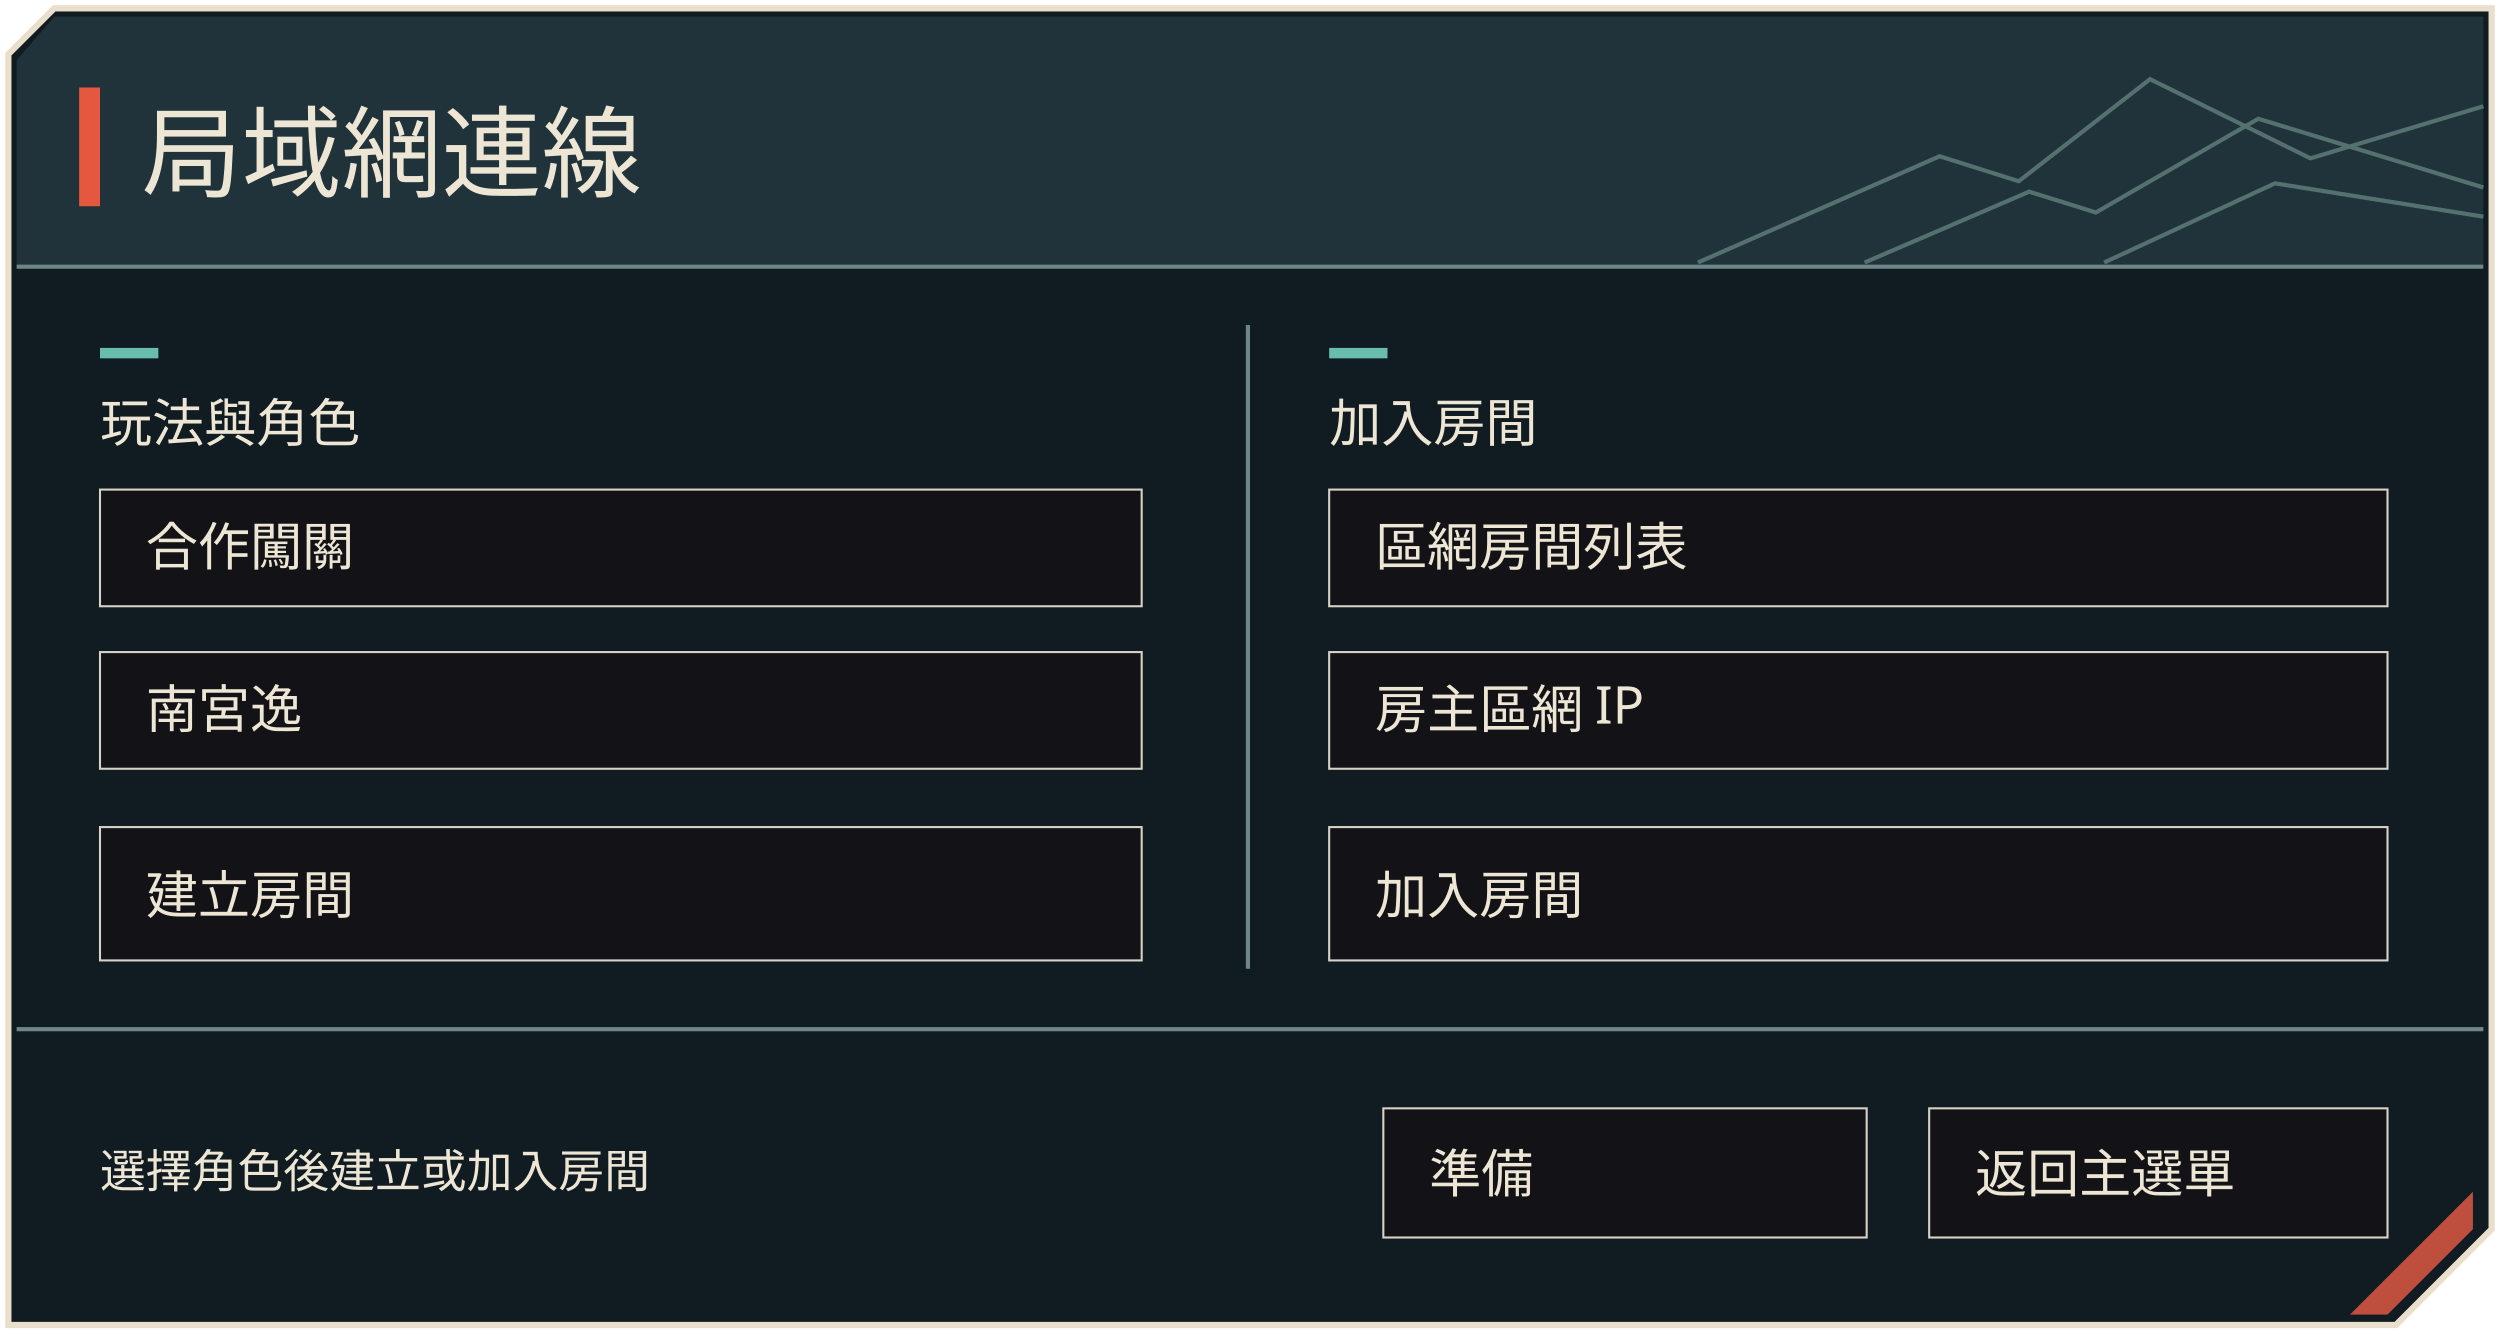
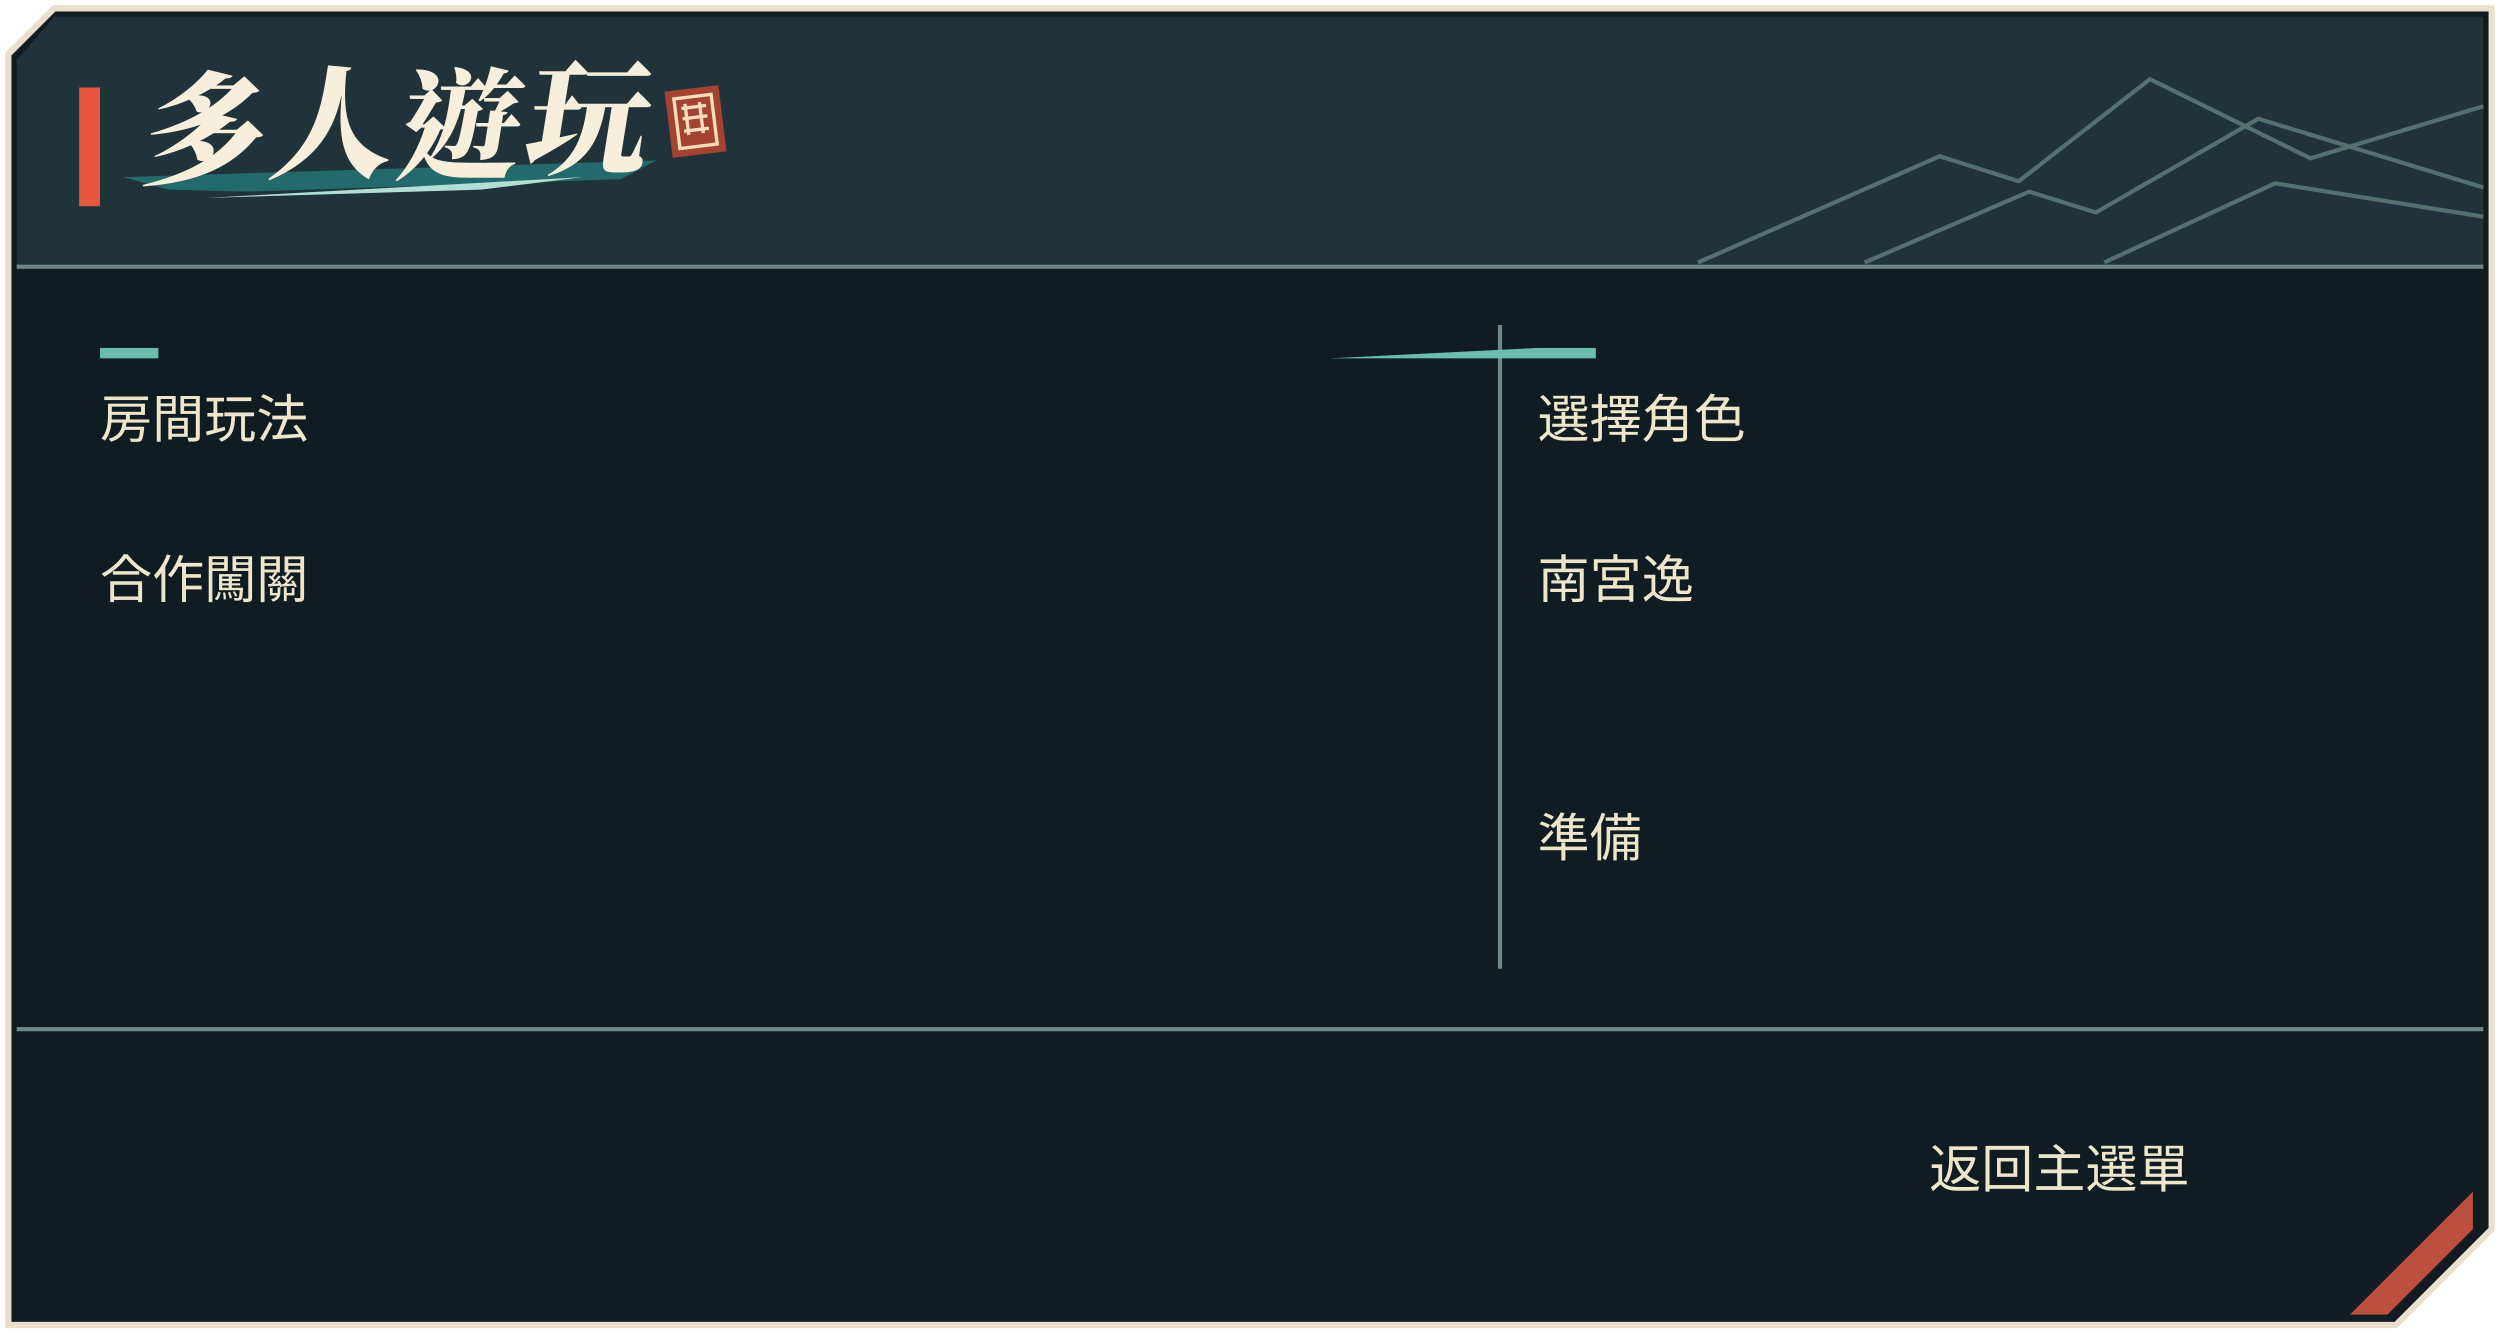
<svg xmlns="http://www.w3.org/2000/svg" viewBox="0 0 1200 640" width="1200" height="640">
  <path fill="#101c22" stroke="#e9dfcc" stroke-width="3" d="M26 4H1196V590L1150 636H4V26Z" />
  <path fill="#20333a" d="M26 8H1192V127H8V29Z" />
-   <path fill="none" stroke="#6e8786" stroke-width="2" d="M8 128H1192M8 494H1192M599 156V465" />
+   <path fill="none" stroke="#6e8786" stroke-width="2" d="M8 128H1192M8 494H1192M720 156V465" />
  <path fill="#e65740" d="M38 42H48V99H38Z" />
-   <path fill="#68bdac" d="M48 167H76V172H48ZM638 167H666V172H638Z" />
+   <path fill="#68bdac" d="M48 167H76V172H48ZM738 167H766V172H638Z" />
  <g fill="none" stroke="#54716f" stroke-width="2">
    <path d="M815 126l116-51 38 12 63-49 77 38 83-25M895 126l79-34 32 10 78-45 108 33M1010 126l82-38 100 16" />
  </g>
  <path fill="#be4e3d" d="M1128 631l59-59v18l-41 41Z" />
-   <text x="68" y="91" font-family="Microsoft JhengHei,sans-serif" font-size="48" fill="#eee6d4">局域網連線</text>
-   <text x="48" y="212" font-family="Microsoft JhengHei,sans-serif" font-size="25" fill="#eee6d4">玩法與角色</text>
-   <text x="638" y="212" font-family="Microsoft JhengHei,sans-serif" font-size="25" fill="#eee6d4">加入房間</text>
-   <rect x="48" y="235" width="500" height="56" fill="#131317" stroke="#d7d2c6" />
-   <text x="70" y="271.4" font-family="Microsoft JhengHei,sans-serif" font-size="25" fill="#eee6d4">合作闖關</text>
-   <rect x="48" y="313" width="500" height="56" fill="#131317" stroke="#d7d2c6" />
-   <text x="70" y="349.4" font-family="Microsoft JhengHei,sans-serif" font-size="25" fill="#eee6d4">南宮逸</text>
-   <rect x="638" y="235" width="508" height="56" fill="#131317" stroke="#d7d2c6" />
-   <text x="660" y="271.4" font-family="Microsoft JhengHei,sans-serif" font-size="25" fill="#eee6d4">區網房間列表</text>
-   <rect x="638" y="313" width="508" height="56" fill="#131317" stroke="#d7d2c6" />
-   <text x="660" y="349.4" font-family="Microsoft JhengHei,sans-serif" font-size="25" fill="#eee6d4">房主區網 IP</text>
-   <rect x="48" y="397" width="500" height="64" fill="#131317" stroke="#d7d2c6" />
-   <text x="70" y="438.6" font-family="Microsoft JhengHei,sans-serif" font-size="25" fill="#eee6d4">建立房間</text>
-   <rect x="638" y="397" width="508" height="64" fill="#131317" stroke="#d7d2c6" />
-   <text x="660" y="438.6" font-family="Microsoft JhengHei,sans-serif" font-size="25" fill="#eee6d4">加入房間</text>
-   <rect x="664" y="532" width="232" height="62" fill="#131317" stroke="#d7d2c6" />
-   <text x="686" y="572.3" font-family="Microsoft JhengHei,sans-serif" font-size="25" fill="#eee6d4">準備</text>
-   <rect x="926" y="532" width="220" height="62" fill="#131317" stroke="#d7d2c6" />
-   <text x="948" y="572.3" font-family="Microsoft JhengHei,sans-serif" font-size="25" fill="#eee6d4">返回主選單</text>
-   <text x="48" y="570" font-family="Microsoft JhengHei,sans-serif" font-size="22" fill="#eee6d4">選擇角色後建立或加入房間</text>
+   <svg x="52" y="23" viewBox="0 0 320 80" width="320" height="80">
+     <path d="M7 62L263 54 246 63 67 69 29 68Z" fill="#236a6d" />
+     <path d="M47 72l181-10-49 6z" fill="#b3ded5" />
+     <path fill="#f7eedc" d="M639 701C595 643 540 591 477 545C499 585 478 645 378 648C410 665 439 683 467 701ZM667 433C703 433 717 442 723 456L596 485C683 536 754 598 812 668C842 670 858 674 867 685L725 803L647 729H507C532 747 554 766 575 785C611 785 625 794 630 807L419 857C358 756 222 624 65 541L70 533C155 551 235 579 308 613C338 587 368 550 382 516C398 510 413 508 426 510C318 440 187 383 37 338L42 327C193 341 322 369 433 410C350 318 230 221 97 154L102 146C202 168 296 202 380 242C410 210 438 167 449 125C469 115 489 111 506 114C382 30 227 -32 38 -81L42 -93C488 -61 744 71 900 306C930 308 946 312 955 324L811 444L732 368H588C617 389 643 411 667 433ZM727 340C685 271 631 211 567 159C586 204 560 268 447 277C483 297 518 318 549 340Z" transform="translate(15,61) skewX(-9) scale(.059,-.059)" />
+     <path fill="#f7eedc" d="M523 795C549 799 558 808 560 823L366 841C365 517 378 196 28 -81L38 -94C421 82 496 338 515 602C537 273 604 38 845 -86C861 -7 906 48 979 63L980 75C641 184 544 402 523 795Z" transform="translate(76,58) skewX(-9) scale(.059,-.059)" />
+     <path fill="#f7eedc" d="M367 845 359 840C376 809 394 761 393 717C488 634 613 811 367 845ZM884 462 835 389H818V453C839 456 849 463 851 478L792 483C827 503 862 529 889 549C909 551 920 553 928 561L824 651L767 592H643C668 615 690 643 710 674H935C949 674 959 679 962 690C924 725 861 776 861 776L805 702H727C743 730 757 760 769 792C791 793 803 802 807 815L655 851C652 797 644 741 633 690C603 721 566 755 566 755L519 686H274L282 658H361C364 559 365 457 352 360L253 443L190 379H175C201 432 235 508 256 556C278 558 296 563 305 572L209 658C276 690 279 822 55 826L48 821C83 784 118 724 128 668C150 654 171 650 190 653L151 613H31L40 585H154C134 531 99 452 72 400C58 394 44 386 35 378L132 315L168 351H197C175 205 117 37 28 -75L37 -86C119 -31 182 38 230 114C300 -21 412 -56 614 -56C680 -56 846 -56 910 -56C911 -4 933 45 979 56V68C894 66 697 66 617 66C469 66 370 72 298 108C404 213 449 352 467 503H500C497 315 491 229 474 209C470 203 465 202 458 202C444 202 410 204 384 206V192C412 185 434 171 444 156C454 143 458 117 458 94C496 95 527 102 551 122C594 159 602 258 607 486C627 489 639 495 646 504L547 586L490 531H471C475 573 477 615 478 658H622H625C617 627 608 598 598 573L612 565L640 589L648 564H771C764 540 755 512 745 488L707 491V389H608L616 361H707V214C707 204 704 200 692 200C678 200 616 204 616 204V191C650 184 664 173 674 159C685 143 687 119 689 87C802 97 818 135 818 211V361H945C959 361 969 366 971 377C940 411 884 462 884 462ZM248 143C284 206 309 272 326 336C336 337 344 338 349 340C337 261 316 186 282 117C269 125 258 133 248 143Z" transform="translate(137,59) skewX(-9) scale(.059,-.059)" />
+     <path fill="#f7eedc" d="M14 166 77 7C90 10 101 22 106 35C257 124 358 195 420 244L418 253L281 221V447H393C407 447 417 452 420 463L417 467H464C467 241 439 53 232 -84L237 -94C545 1 605 204 613 467H665V48C665 -37 680 -64 773 -64H829C945 -64 987 -36 987 14C987 39 981 55 951 71L948 234H938C918 167 899 101 888 80C882 69 878 66 869 66C863 66 856 66 847 66H821C807 66 804 71 804 84V467H956C971 467 982 472 985 483C938 528 857 596 857 596L785 495H392L328 564L281 485V731H400C408 731 415 733 420 736L424 722H915C930 722 941 727 944 738C897 782 817 848 817 848L746 750H425C382 792 309 853 309 853L242 759H29L37 731H141V475H34L42 447H141V191C86 179 41 170 14 166Z" transform="translate(198,56) skewX(-9) scale(.059,-.059)" />
+     <g transform="translate(267 21) rotate(-7)">
+       <path fill="#a54333" d="M0 0h26v32H0z" />
+       <path fill="none" stroke="#f6ddbc" stroke-width="1.6" d="M4 4h18v24H4zM7 9h12M9 7v15m7-15v15m-9-8h12m-12 6h12" />
+     </g>
+   </svg>
+   <text x="48" y="210" fill="#eee5cd" font-family="Microsoft JhengHei,sans-serif" font-size="25">房間玩法</text>
+   <text x="738" y="210" fill="#eee5cd" font-family="Microsoft JhengHei,sans-serif" font-size="25">選擇角色</text>
+   <text x="48" y="287" fill="#eee5cd" font-family="Microsoft JhengHei,sans-serif" font-size="25">合作闖關</text>
+   <text x="738" y="287" fill="#eee5cd" font-family="Microsoft JhengHei,sans-serif" font-size="25">南宮逸</text>
+   <text x="738" y="411" fill="#eee5cd" font-family="Microsoft JhengHei,sans-serif" font-size="25">準備</text>
+   <text x="926" y="570" fill="#eee5cd" font-family="Microsoft JhengHei,sans-serif" font-size="25">返回主選單</text>
</svg>
